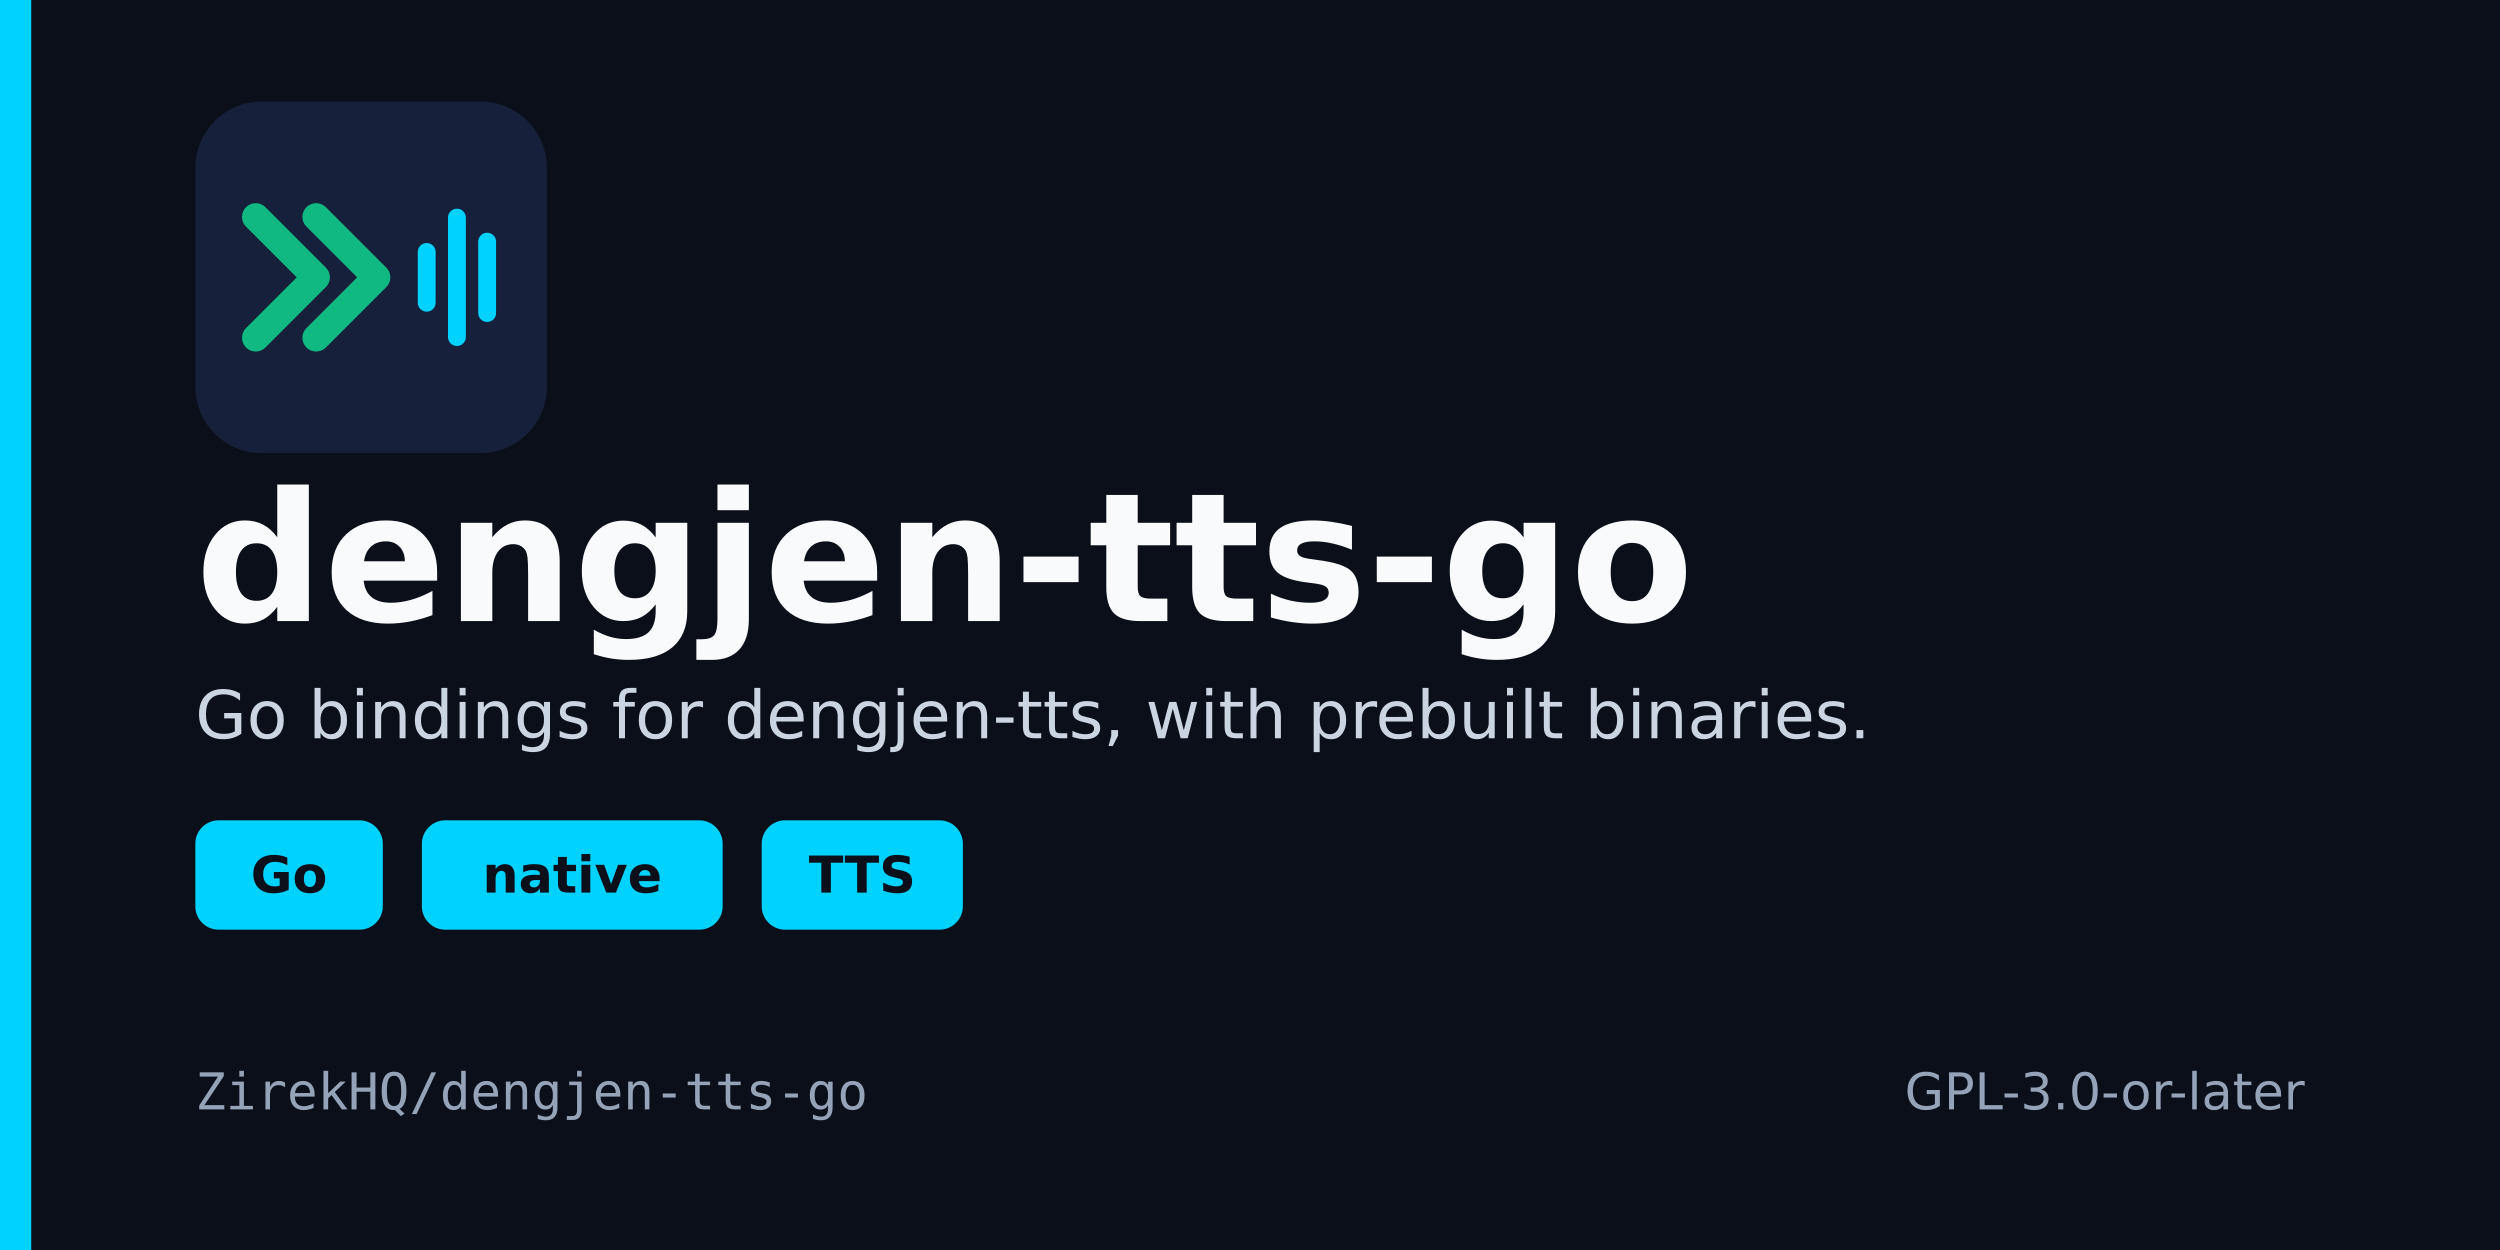
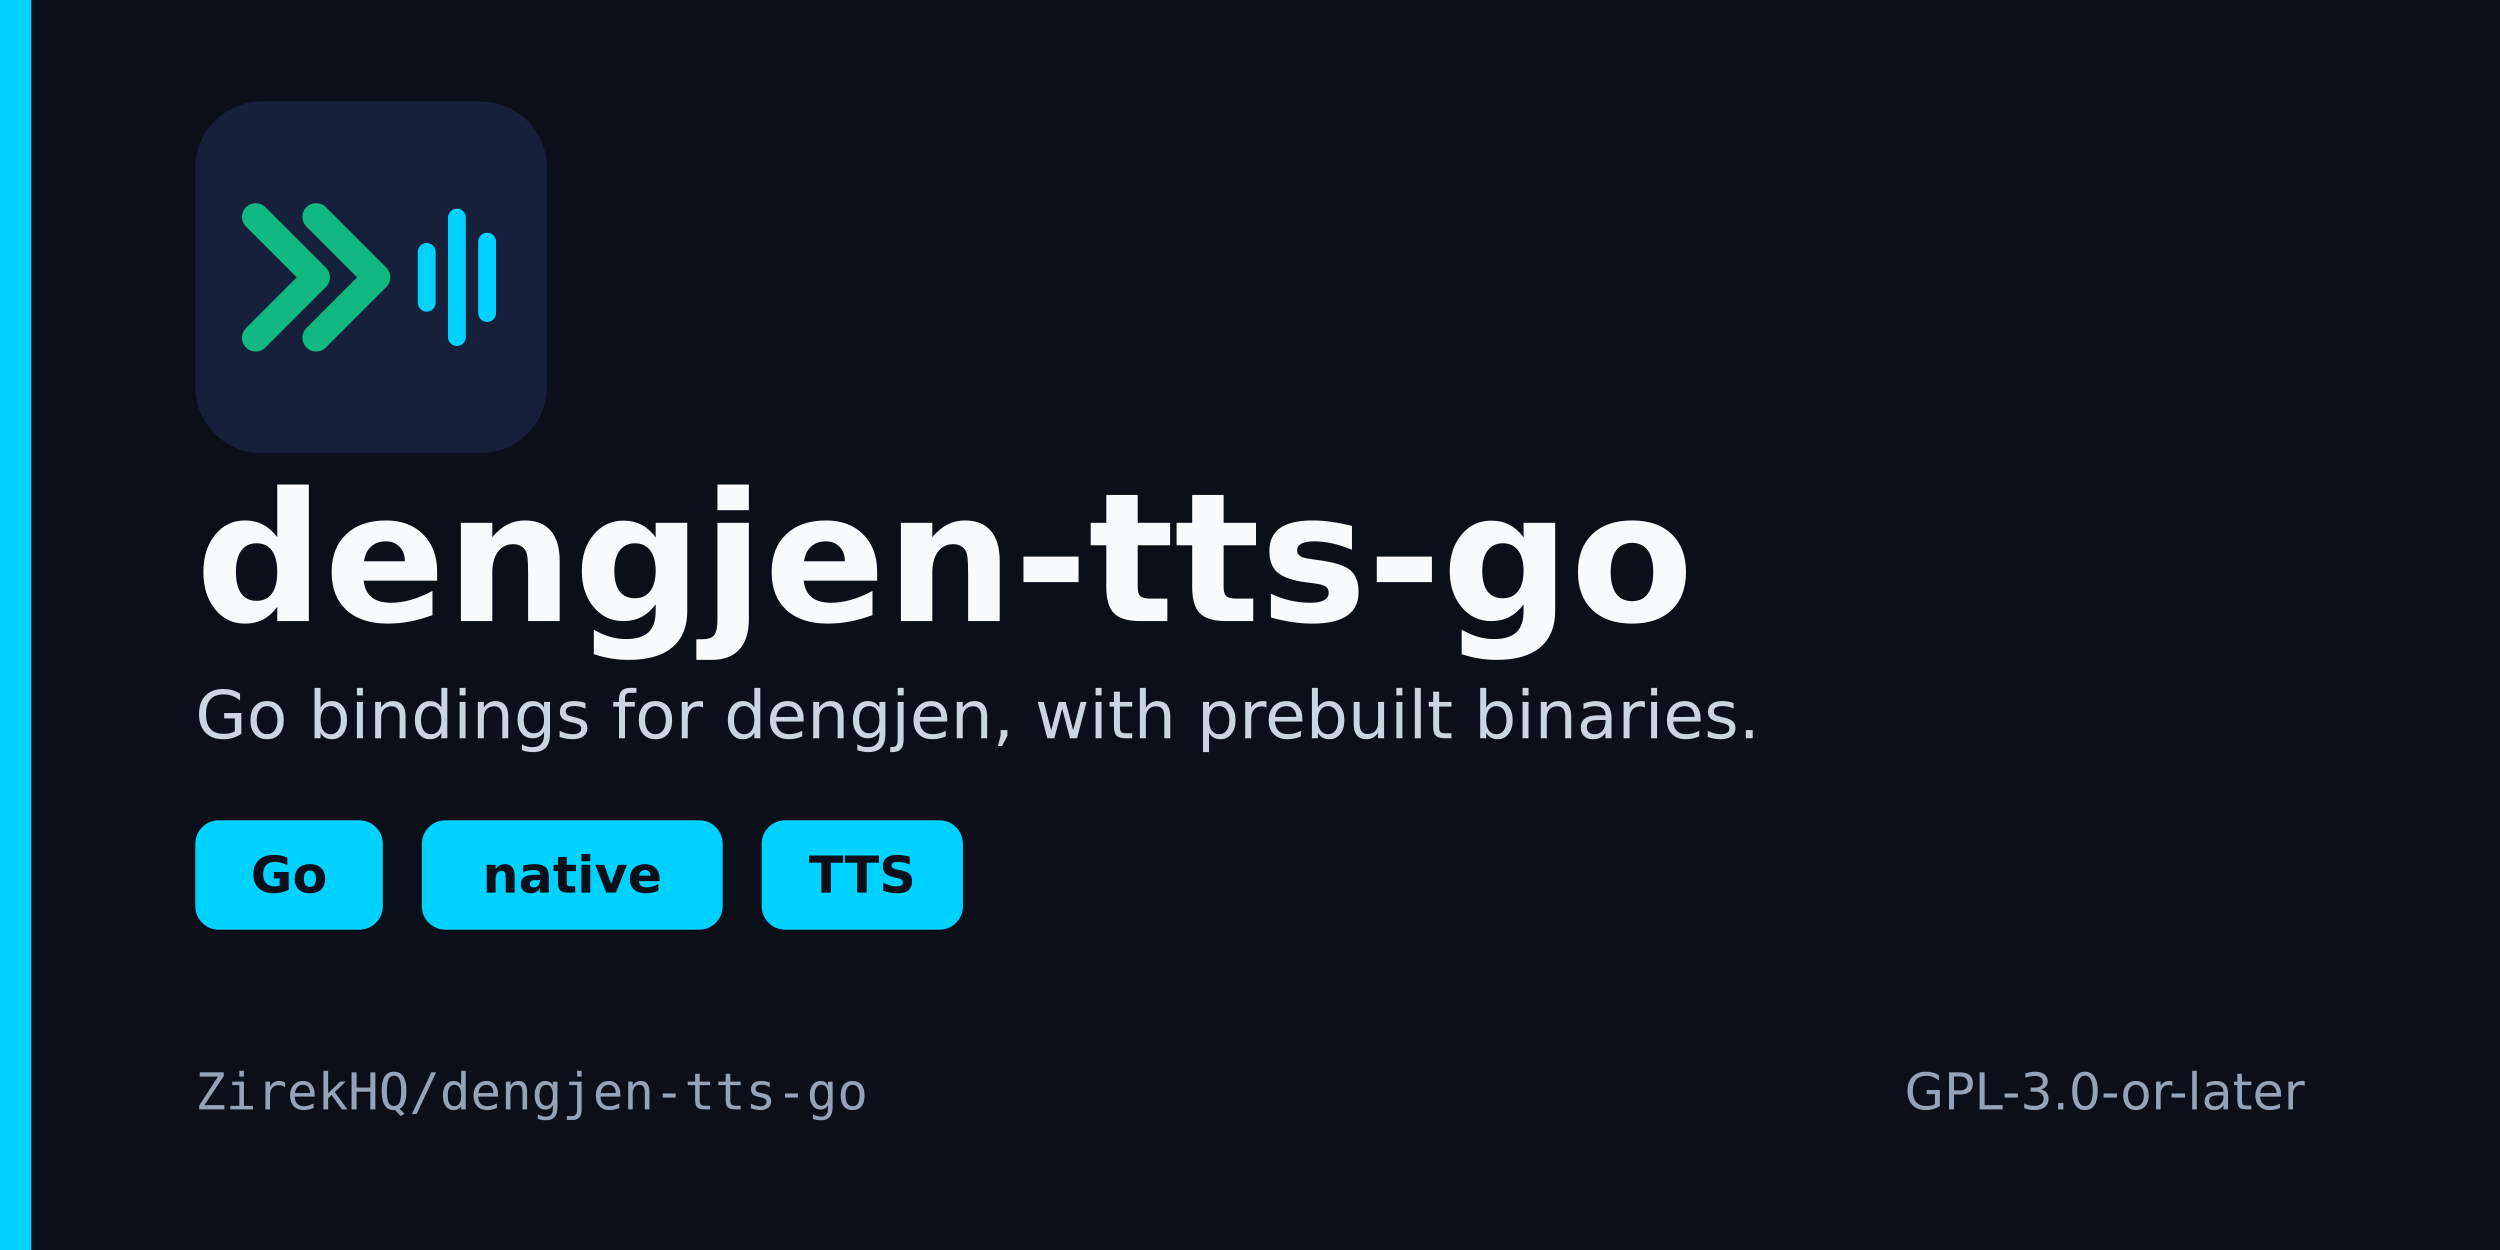
<svg xmlns="http://www.w3.org/2000/svg" viewBox="0 0 1280 640" width="1280" height="640" font-family="DejaVu Sans, Verdana, sans-serif">
  <rect width="1280" height="640" fill="#0B0F19" />
  <rect width="16" height="640" fill="#00D2FF" />
  <rect x="100" y="52" width="180" height="180" rx="34" fill="#16203a" />
  <svg x="100" y="52" width="180" height="180" viewBox="0 0 512 512">
    <path d="M88 168L176 256L88 344M176 168L264 256L176 344" fill="none" stroke="#10B981" stroke-width="40" stroke-linecap="round" stroke-linejoin="round" />
    <rect x="324" y="206.0" width="26" height="100" rx="13.0" fill="#00D2FF" />
    <rect x="368" y="156.0" width="26" height="200" rx="13.0" fill="#00D2FF" />
    <rect x="412" y="191.0" width="26" height="130" rx="13.0" fill="#00D2FF" />
  </svg>
  <text x="100" y="318" font-size="92" font-weight="700" fill="#f8fafc">dengjen-tts-go</text>
-   <text x="100" y="378" font-size="34" fill="#cbd5e1">Go bindings for dengjen-tts, with prebuilt binaries.</text>
+   <text x="100" y="378" font-size="34" fill="#cbd5e1">Go bindings for dengjen, with prebuilt binaries.</text>
  <rect x="100" y="420" width="96" height="56" rx="12" fill="#00D2FF" />
  <text x="148.0" y="457" text-anchor="middle" font-size="26" font-weight="700" fill="#0B0F19">Go</text>
  <rect x="216" y="420" width="154" height="56" rx="12" fill="#00D2FF" />
  <text x="293.0" y="457" text-anchor="middle" font-size="26" font-weight="700" fill="#0B0F19">native</text>
  <rect x="390" y="420" width="103" height="56" rx="12" fill="#00D2FF" />
  <text x="441.5" y="457" text-anchor="middle" font-size="26" font-weight="700" fill="#0B0F19">TTS</text>
  <text x="100" y="568" font-size="26" font-family="DejaVu Sans Mono, monospace" fill="#94a3b8">ZirekHQ/dengjen-tts-go</text>
  <text x="1180" y="568" font-size="26" text-anchor="end" fill="#94a3b8">GPL-3.0-or-later</text>
</svg>
